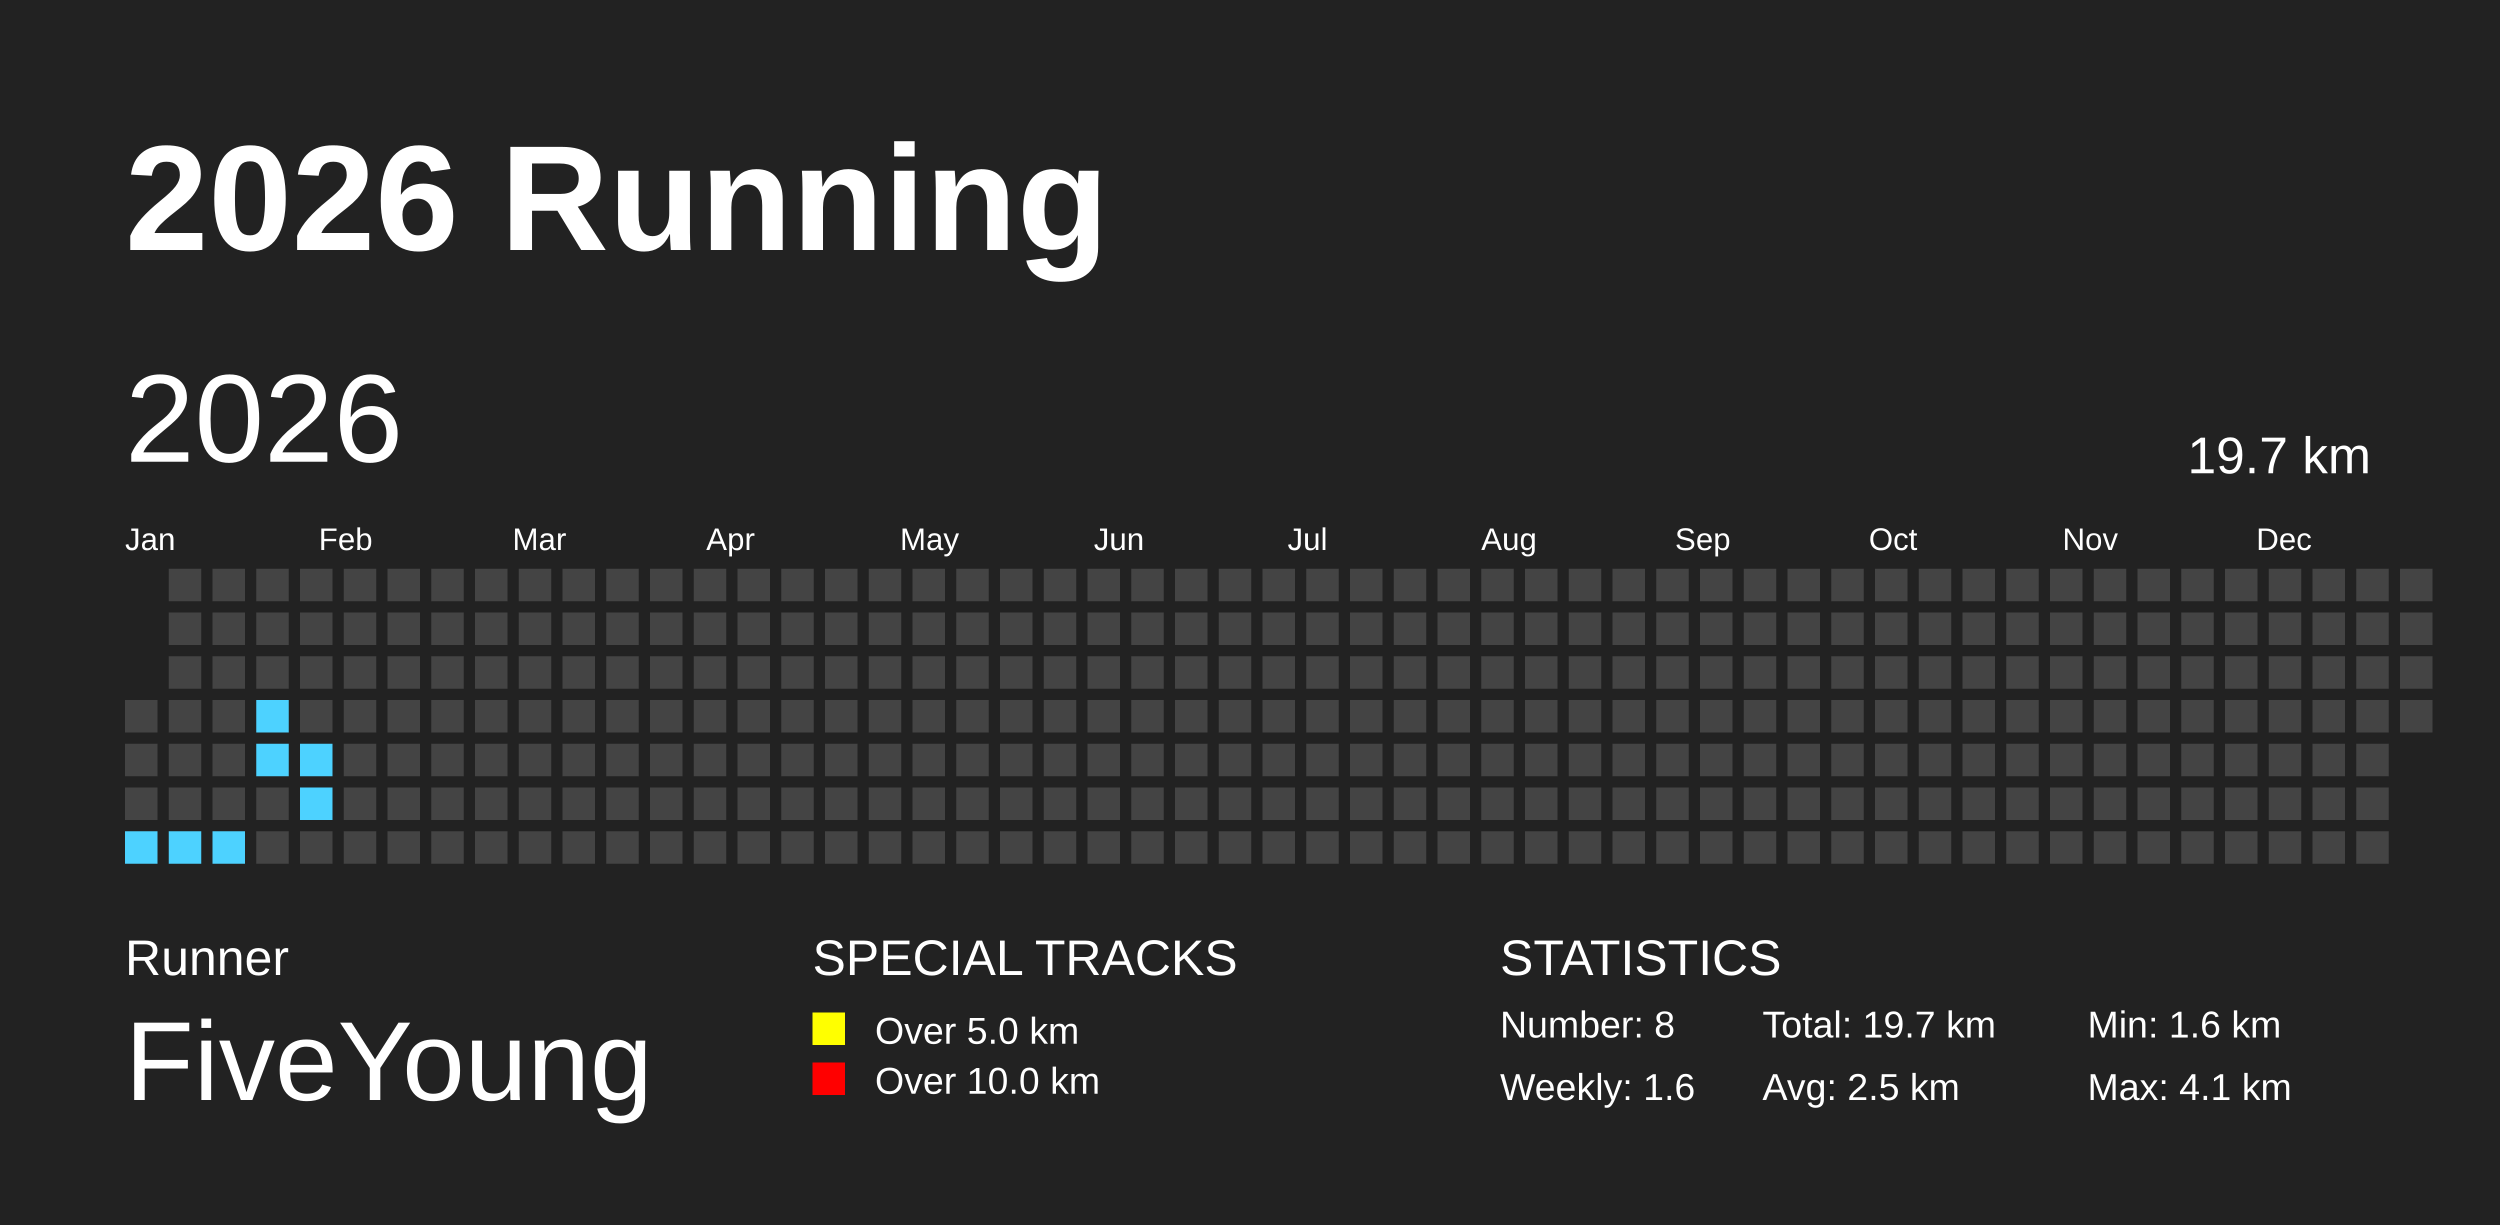
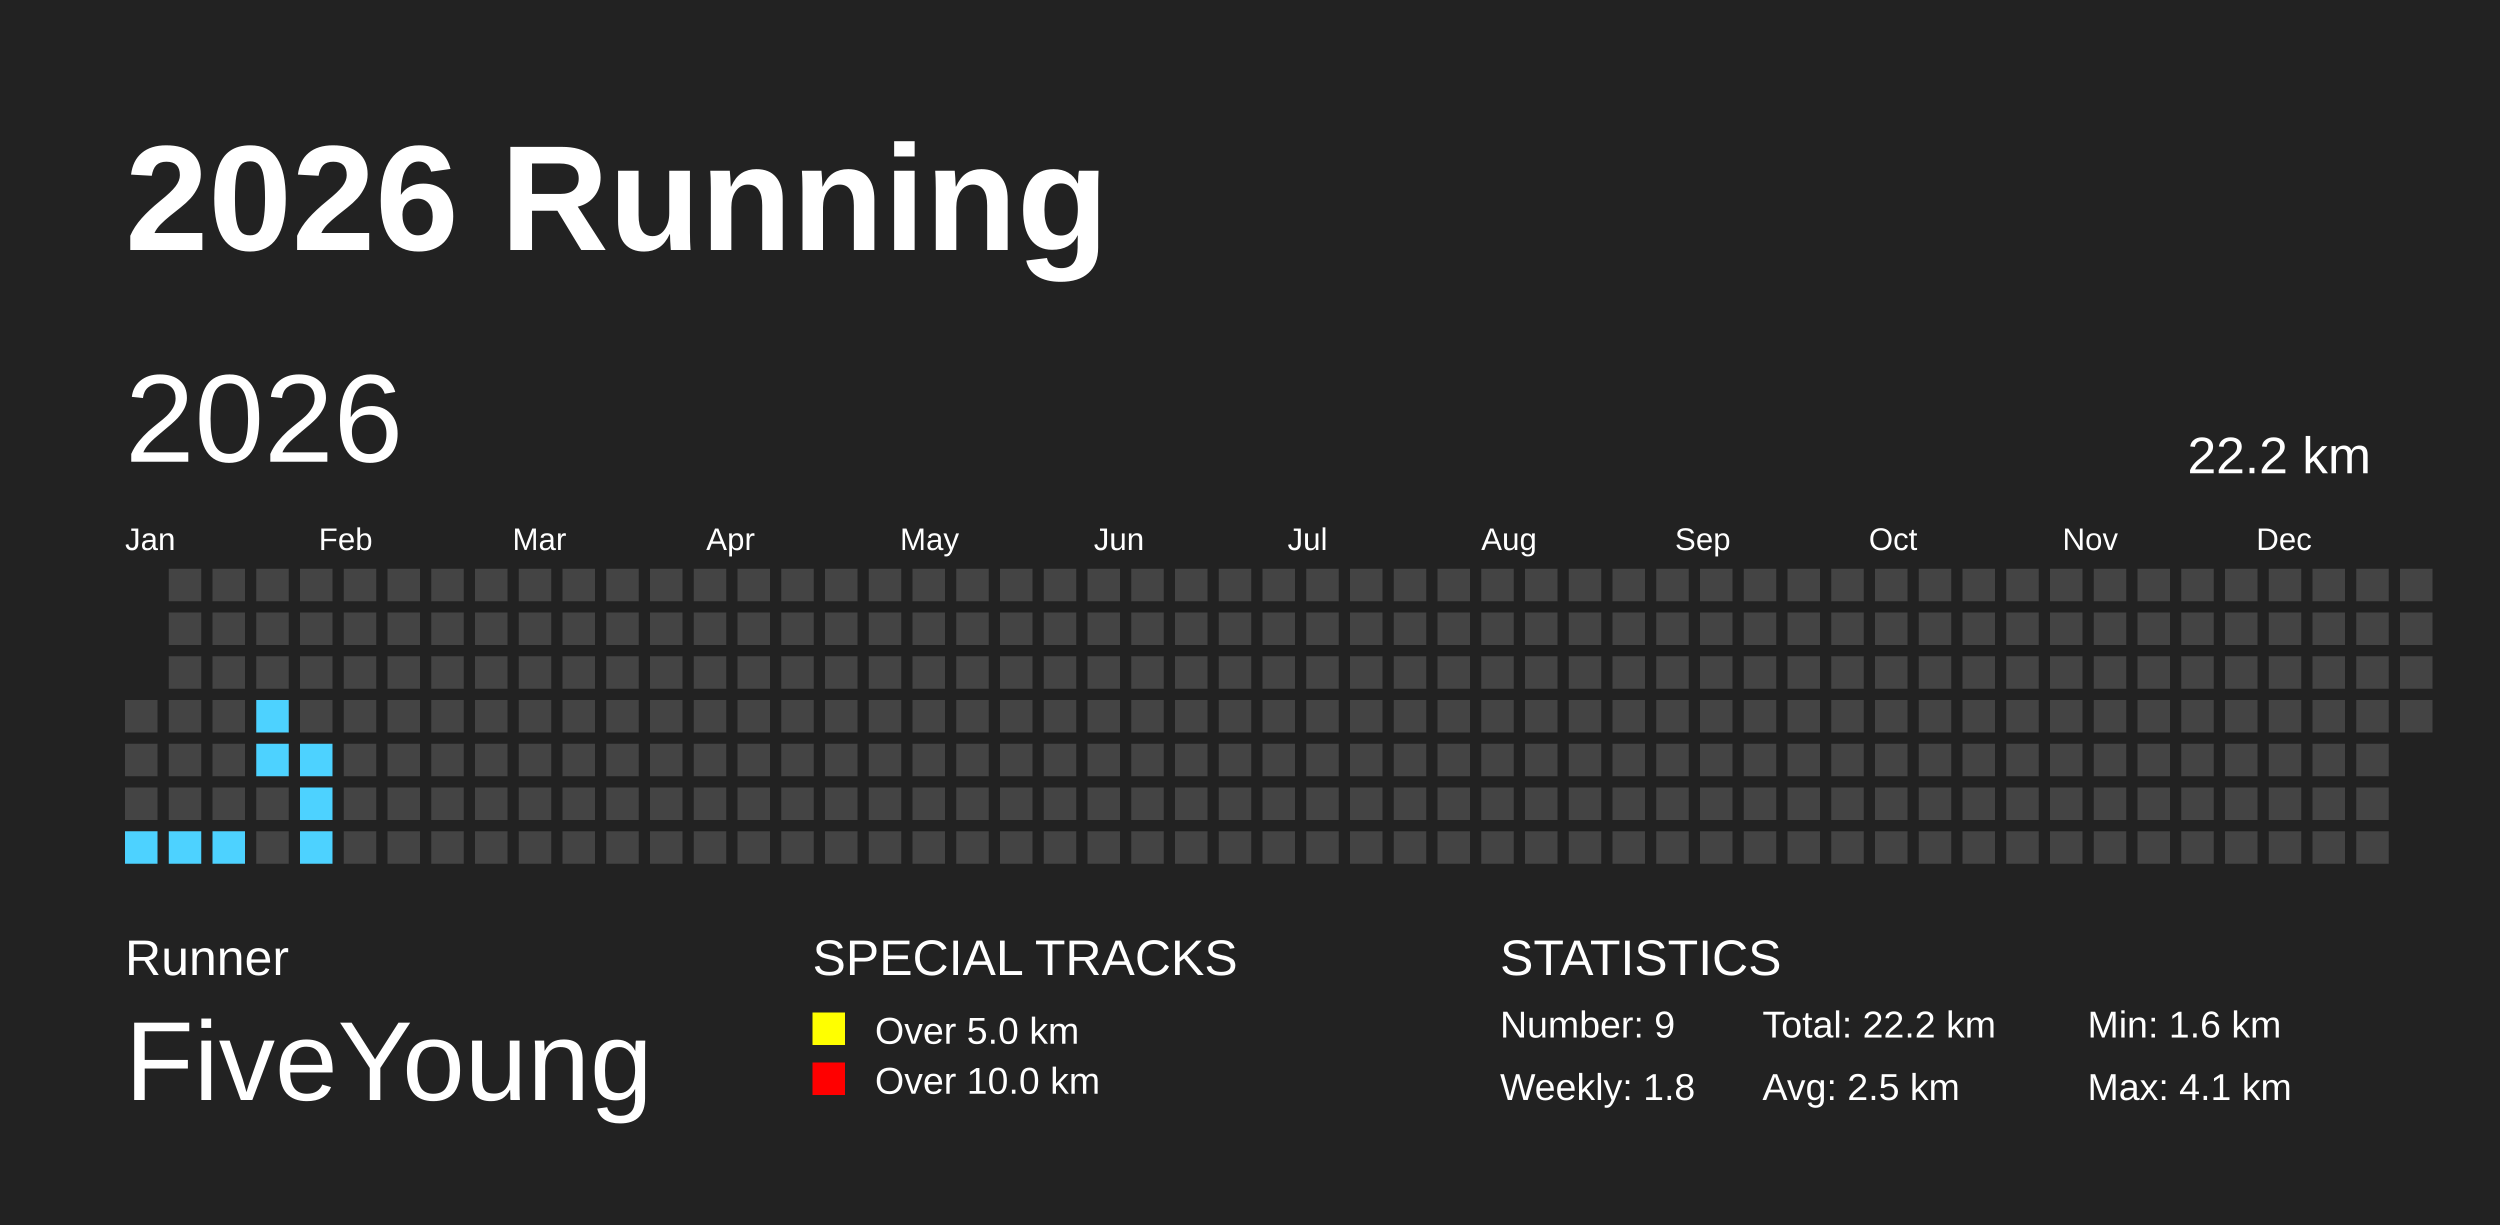
<svg xmlns="http://www.w3.org/2000/svg" baseProfile="full" height="98mm" version="1.1" viewBox="0,0,200,98" width="200mm">
  <defs />
  <rect fill="#222222" height="98" width="200" x="0" y="0" />
  <text fill="#FFFFFF" style="font-size:12px; font-family:Arial; font-weight:bold;" x="10" y="20">2026 Running</text>
  <text fill="#FFFFFF" style="font-size:4px; font-family:Arial" x="10" y="78">Runner</text>
  <text fill="#FFFFFF" style="font-size:9px; font-family:Arial" x="10" y="88">FiveYoung</text>
  <text fill="#FFFFFF" style="font-size:4px; font-family:Arial" x="65" y="78">SPECIAL TRACKS</text>
  <rect fill="yellow" height="2.6" width="2.6" x="65" y="81" />
  <text fill="#FFFFFF" style="font-size:3px; font-family:Arial" x="70" y="83.5">Over 5.0 km</text>
  <rect fill="red" height="2.6" width="2.6" x="65" y="85" />
  <text fill="#FFFFFF" style="font-size:3px; font-family:Arial" x="70" y="87.5">Over 10.0 km</text>
  <text fill="#FFFFFF" style="font-size:4px; font-family:Arial" x="120" y="78">STATISTICS</text>
-   <text fill="#FFFFFF" style="font-size:3px; font-family:Arial" x="120" y="83">Number: 8</text>
-   <text fill="#FFFFFF" style="font-size:3px; font-family:Arial" x="120" y="88">Weekly: 1.6</text>
-   <text fill="#FFFFFF" style="font-size:3px; font-family:Arial" x="141" y="83">Total: 19.7 km</text>
+   <text fill="#FFFFFF" style="font-size:3px; font-family:Arial" x="120" y="83">Number: 9</text>
+   <text fill="#FFFFFF" style="font-size:3px; font-family:Arial" x="120" y="88">Weekly: 1.8</text>
+   <text fill="#FFFFFF" style="font-size:3px; font-family:Arial" x="141" y="83">Total: 22.2 km</text>
  <text fill="#FFFFFF" style="font-size:3px; font-family:Arial" x="141" y="88">Avg: 2.5 km</text>
  <text fill="#FFFFFF" style="font-size:3px; font-family:Arial" x="167" y="83">Min: 1.6 km</text>
  <text fill="#FFFFFF" style="font-size:3px; font-family:Arial" x="167" y="88">Max: 4.1 km</text>
  <text dominant-baseline="hanging" fill="#FFFFFF" style="font-size:10.0px; font-family:Arial;" x="10" y="30">2026</text>
-   <text dominant-baseline="hanging" fill="#FFFFFF" style="font-size:4.125px; font-family:Arial;" x="175" y="35">19.7 km</text>
+   <text dominant-baseline="hanging" fill="#FFFFFF" style="font-size:4.125px; font-family:Arial;" x="175" y="35">22.2 km</text>
  <text fill="#FFFFFF" style="font-size:2.5px; font-family:Arial" x="10.0" y="44">Jan</text>
  <text fill="#FFFFFF" style="font-size:2.5px; font-family:Arial" x="25.5" y="44">Feb</text>
  <text fill="#FFFFFF" style="font-size:2.5px; font-family:Arial" x="41.0" y="44">Mar</text>
  <text fill="#FFFFFF" style="font-size:2.5px; font-family:Arial" x="56.5" y="44">Apr</text>
  <text fill="#FFFFFF" style="font-size:2.5px; font-family:Arial" x="72.0" y="44">May</text>
  <text fill="#FFFFFF" style="font-size:2.5px; font-family:Arial" x="87.5" y="44">Jun</text>
  <text fill="#FFFFFF" style="font-size:2.5px; font-family:Arial" x="103.0" y="44">Jul</text>
  <text fill="#FFFFFF" style="font-size:2.5px; font-family:Arial" x="118.5" y="44">Aug</text>
  <text fill="#FFFFFF" style="font-size:2.5px; font-family:Arial" x="134.0" y="44">Sep</text>
  <text fill="#FFFFFF" style="font-size:2.5px; font-family:Arial" x="149.5" y="44">Oct</text>
  <text fill="#FFFFFF" style="font-size:2.5px; font-family:Arial" x="165.0" y="44">Nov</text>
  <text fill="#FFFFFF" style="font-size:2.5px; font-family:Arial" x="180.5" y="44">Dec</text>
  <rect fill="#444444" height="2.6" width="2.6" x="10.0" y="56.0" />
  <rect fill="#444444" height="2.6" width="2.6" x="10.0" y="59.5" />
  <rect fill="#444444" height="2.6" width="2.6" x="10.0" y="63.0" />
  <rect fill="#4DD2FF" height="2.6" width="2.6" x="10.0" y="66.5" />
  <rect fill="#444444" height="2.6" width="2.6" x="13.5" y="45.5" />
  <rect fill="#444444" height="2.6" width="2.6" x="13.5" y="49.0" />
  <rect fill="#444444" height="2.6" width="2.6" x="13.5" y="52.5" />
  <rect fill="#444444" height="2.6" width="2.6" x="13.5" y="56.0" />
  <rect fill="#444444" height="2.6" width="2.6" x="13.5" y="59.5" />
  <rect fill="#444444" height="2.6" width="2.6" x="13.5" y="63.0" />
  <rect fill="#4DD2FF" height="2.6" width="2.6" x="13.5" y="66.5" />
  <rect fill="#444444" height="2.6" width="2.6" x="17.0" y="45.5" />
  <rect fill="#444444" height="2.6" width="2.6" x="17.0" y="49.0" />
  <rect fill="#444444" height="2.6" width="2.6" x="17.0" y="52.5" />
  <rect fill="#444444" height="2.6" width="2.6" x="17.0" y="56.0" />
  <rect fill="#444444" height="2.6" width="2.6" x="17.0" y="59.5" />
  <rect fill="#444444" height="2.6" width="2.6" x="17.0" y="63.0" />
  <rect fill="#4DD2FF" height="2.6" width="2.6" x="17.0" y="66.5" />
  <rect fill="#444444" height="2.6" width="2.6" x="20.5" y="45.5" />
  <rect fill="#444444" height="2.6" width="2.6" x="20.5" y="49.0" />
  <rect fill="#444444" height="2.6" width="2.6" x="20.5" y="52.5" />
  <rect fill="#4DD2FF" height="2.6" width="2.6" x="20.5" y="56.0" />
  <rect fill="#4DD2FF" height="2.6" width="2.6" x="20.5" y="59.5" />
  <rect fill="#444444" height="2.6" width="2.6" x="20.5" y="63.0" />
  <rect fill="#444444" height="2.6" width="2.6" x="20.5" y="66.5" />
  <rect fill="#444444" height="2.6" width="2.6" x="24.0" y="45.5" />
  <rect fill="#444444" height="2.6" width="2.6" x="24.0" y="49.0" />
  <rect fill="#444444" height="2.6" width="2.6" x="24.0" y="52.5" />
  <rect fill="#444444" height="2.6" width="2.6" x="24.0" y="56.0" />
  <rect fill="#4DD2FF" height="2.6" width="2.6" x="24.0" y="59.5" />
  <rect fill="#4DD2FF" height="2.6" width="2.6" x="24.0" y="63.0" />
-   <rect fill="#444444" height="2.6" width="2.6" x="24.0" y="66.5" />
+   <rect fill="#4DD2FF" height="2.6" width="2.6" x="24.0" y="66.5" />
  <rect fill="#444444" height="2.6" width="2.6" x="27.5" y="45.5" />
  <rect fill="#444444" height="2.6" width="2.6" x="27.5" y="49.0" />
  <rect fill="#444444" height="2.6" width="2.6" x="27.5" y="52.5" />
  <rect fill="#444444" height="2.6" width="2.6" x="27.5" y="56.0" />
  <rect fill="#444444" height="2.6" width="2.6" x="27.5" y="59.5" />
  <rect fill="#444444" height="2.6" width="2.6" x="27.5" y="63.0" />
  <rect fill="#444444" height="2.6" width="2.6" x="27.5" y="66.5" />
  <rect fill="#444444" height="2.6" width="2.6" x="31.0" y="45.5" />
  <rect fill="#444444" height="2.6" width="2.6" x="31.0" y="49.0" />
  <rect fill="#444444" height="2.6" width="2.6" x="31.0" y="52.5" />
  <rect fill="#444444" height="2.6" width="2.6" x="31.0" y="56.0" />
  <rect fill="#444444" height="2.6" width="2.6" x="31.0" y="59.5" />
  <rect fill="#444444" height="2.6" width="2.6" x="31.0" y="63.0" />
  <rect fill="#444444" height="2.6" width="2.6" x="31.0" y="66.5" />
  <rect fill="#444444" height="2.6" width="2.6" x="34.5" y="45.5" />
  <rect fill="#444444" height="2.6" width="2.6" x="34.5" y="49.0" />
  <rect fill="#444444" height="2.6" width="2.6" x="34.5" y="52.5" />
  <rect fill="#444444" height="2.6" width="2.6" x="34.5" y="56.0" />
  <rect fill="#444444" height="2.6" width="2.6" x="34.5" y="59.5" />
  <rect fill="#444444" height="2.6" width="2.6" x="34.5" y="63.0" />
  <rect fill="#444444" height="2.6" width="2.6" x="34.5" y="66.5" />
  <rect fill="#444444" height="2.6" width="2.6" x="38.0" y="45.5" />
  <rect fill="#444444" height="2.6" width="2.6" x="38.0" y="49.0" />
  <rect fill="#444444" height="2.6" width="2.6" x="38.0" y="52.5" />
  <rect fill="#444444" height="2.6" width="2.6" x="38.0" y="56.0" />
  <rect fill="#444444" height="2.6" width="2.6" x="38.0" y="59.5" />
  <rect fill="#444444" height="2.6" width="2.6" x="38.0" y="63.0" />
  <rect fill="#444444" height="2.6" width="2.6" x="38.0" y="66.5" />
  <rect fill="#444444" height="2.6" width="2.6" x="41.5" y="45.5" />
  <rect fill="#444444" height="2.6" width="2.6" x="41.5" y="49.0" />
  <rect fill="#444444" height="2.6" width="2.6" x="41.5" y="52.5" />
  <rect fill="#444444" height="2.6" width="2.6" x="41.5" y="56.0" />
  <rect fill="#444444" height="2.6" width="2.6" x="41.5" y="59.5" />
  <rect fill="#444444" height="2.6" width="2.6" x="41.5" y="63.0" />
  <rect fill="#444444" height="2.6" width="2.6" x="41.5" y="66.5" />
  <rect fill="#444444" height="2.6" width="2.6" x="45.0" y="45.5" />
  <rect fill="#444444" height="2.6" width="2.6" x="45.0" y="49.0" />
  <rect fill="#444444" height="2.6" width="2.6" x="45.0" y="52.5" />
  <rect fill="#444444" height="2.6" width="2.6" x="45.0" y="56.0" />
  <rect fill="#444444" height="2.6" width="2.6" x="45.0" y="59.5" />
  <rect fill="#444444" height="2.6" width="2.6" x="45.0" y="63.0" />
  <rect fill="#444444" height="2.6" width="2.6" x="45.0" y="66.5" />
  <rect fill="#444444" height="2.6" width="2.6" x="48.5" y="45.5" />
  <rect fill="#444444" height="2.6" width="2.6" x="48.5" y="49.0" />
  <rect fill="#444444" height="2.6" width="2.6" x="48.5" y="52.5" />
  <rect fill="#444444" height="2.6" width="2.6" x="48.5" y="56.0" />
  <rect fill="#444444" height="2.6" width="2.6" x="48.5" y="59.5" />
  <rect fill="#444444" height="2.6" width="2.6" x="48.5" y="63.0" />
  <rect fill="#444444" height="2.6" width="2.6" x="48.5" y="66.5" />
  <rect fill="#444444" height="2.6" width="2.6" x="52.0" y="45.5" />
  <rect fill="#444444" height="2.6" width="2.6" x="52.0" y="49.0" />
  <rect fill="#444444" height="2.6" width="2.6" x="52.0" y="52.5" />
  <rect fill="#444444" height="2.6" width="2.6" x="52.0" y="56.0" />
  <rect fill="#444444" height="2.6" width="2.6" x="52.0" y="59.5" />
  <rect fill="#444444" height="2.6" width="2.6" x="52.0" y="63.0" />
  <rect fill="#444444" height="2.6" width="2.6" x="52.0" y="66.5" />
  <rect fill="#444444" height="2.6" width="2.6" x="55.5" y="45.5" />
  <rect fill="#444444" height="2.6" width="2.6" x="55.5" y="49.0" />
  <rect fill="#444444" height="2.6" width="2.6" x="55.5" y="52.5" />
  <rect fill="#444444" height="2.6" width="2.6" x="55.5" y="56.0" />
  <rect fill="#444444" height="2.6" width="2.6" x="55.5" y="59.5" />
  <rect fill="#444444" height="2.6" width="2.6" x="55.5" y="63.0" />
  <rect fill="#444444" height="2.6" width="2.6" x="55.5" y="66.5" />
  <rect fill="#444444" height="2.6" width="2.6" x="59.0" y="45.5" />
  <rect fill="#444444" height="2.6" width="2.6" x="59.0" y="49.0" />
  <rect fill="#444444" height="2.6" width="2.6" x="59.0" y="52.5" />
  <rect fill="#444444" height="2.6" width="2.6" x="59.0" y="56.0" />
  <rect fill="#444444" height="2.6" width="2.6" x="59.0" y="59.5" />
  <rect fill="#444444" height="2.6" width="2.6" x="59.0" y="63.0" />
  <rect fill="#444444" height="2.6" width="2.6" x="59.0" y="66.5" />
  <rect fill="#444444" height="2.6" width="2.6" x="62.5" y="45.5" />
  <rect fill="#444444" height="2.6" width="2.6" x="62.5" y="49.0" />
  <rect fill="#444444" height="2.6" width="2.6" x="62.5" y="52.5" />
  <rect fill="#444444" height="2.6" width="2.6" x="62.5" y="56.0" />
  <rect fill="#444444" height="2.6" width="2.6" x="62.5" y="59.5" />
  <rect fill="#444444" height="2.6" width="2.6" x="62.5" y="63.0" />
  <rect fill="#444444" height="2.6" width="2.6" x="62.5" y="66.5" />
  <rect fill="#444444" height="2.6" width="2.6" x="66.0" y="45.5" />
  <rect fill="#444444" height="2.6" width="2.6" x="66.0" y="49.0" />
  <rect fill="#444444" height="2.6" width="2.6" x="66.0" y="52.5" />
  <rect fill="#444444" height="2.6" width="2.6" x="66.0" y="56.0" />
  <rect fill="#444444" height="2.6" width="2.6" x="66.0" y="59.5" />
  <rect fill="#444444" height="2.6" width="2.6" x="66.0" y="63.0" />
  <rect fill="#444444" height="2.6" width="2.6" x="66.0" y="66.5" />
  <rect fill="#444444" height="2.6" width="2.6" x="69.5" y="45.5" />
  <rect fill="#444444" height="2.6" width="2.6" x="69.5" y="49.0" />
  <rect fill="#444444" height="2.6" width="2.6" x="69.5" y="52.5" />
  <rect fill="#444444" height="2.6" width="2.6" x="69.5" y="56.0" />
  <rect fill="#444444" height="2.6" width="2.6" x="69.5" y="59.5" />
  <rect fill="#444444" height="2.6" width="2.6" x="69.5" y="63.0" />
  <rect fill="#444444" height="2.6" width="2.6" x="69.5" y="66.5" />
  <rect fill="#444444" height="2.6" width="2.6" x="73.0" y="45.5" />
  <rect fill="#444444" height="2.6" width="2.6" x="73.0" y="49.0" />
  <rect fill="#444444" height="2.6" width="2.6" x="73.0" y="52.5" />
  <rect fill="#444444" height="2.6" width="2.6" x="73.0" y="56.0" />
  <rect fill="#444444" height="2.6" width="2.6" x="73.0" y="59.5" />
  <rect fill="#444444" height="2.6" width="2.6" x="73.0" y="63.0" />
  <rect fill="#444444" height="2.6" width="2.6" x="73.0" y="66.5" />
  <rect fill="#444444" height="2.6" width="2.6" x="76.5" y="45.5" />
  <rect fill="#444444" height="2.6" width="2.6" x="76.5" y="49.0" />
  <rect fill="#444444" height="2.6" width="2.6" x="76.5" y="52.5" />
  <rect fill="#444444" height="2.6" width="2.6" x="76.5" y="56.0" />
  <rect fill="#444444" height="2.6" width="2.6" x="76.5" y="59.5" />
  <rect fill="#444444" height="2.6" width="2.6" x="76.5" y="63.0" />
  <rect fill="#444444" height="2.6" width="2.6" x="76.5" y="66.5" />
  <rect fill="#444444" height="2.6" width="2.6" x="80.0" y="45.5" />
  <rect fill="#444444" height="2.6" width="2.6" x="80.0" y="49.0" />
  <rect fill="#444444" height="2.6" width="2.6" x="80.0" y="52.5" />
  <rect fill="#444444" height="2.6" width="2.6" x="80.0" y="56.0" />
  <rect fill="#444444" height="2.6" width="2.6" x="80.0" y="59.5" />
  <rect fill="#444444" height="2.6" width="2.6" x="80.0" y="63.0" />
  <rect fill="#444444" height="2.6" width="2.6" x="80.0" y="66.5" />
  <rect fill="#444444" height="2.6" width="2.6" x="83.5" y="45.5" />
  <rect fill="#444444" height="2.6" width="2.6" x="83.5" y="49.0" />
  <rect fill="#444444" height="2.6" width="2.6" x="83.5" y="52.5" />
  <rect fill="#444444" height="2.6" width="2.6" x="83.5" y="56.0" />
  <rect fill="#444444" height="2.6" width="2.6" x="83.5" y="59.5" />
  <rect fill="#444444" height="2.6" width="2.6" x="83.5" y="63.0" />
  <rect fill="#444444" height="2.6" width="2.6" x="83.5" y="66.5" />
  <rect fill="#444444" height="2.6" width="2.6" x="87.0" y="45.5" />
  <rect fill="#444444" height="2.6" width="2.6" x="87.0" y="49.0" />
  <rect fill="#444444" height="2.6" width="2.6" x="87.0" y="52.5" />
  <rect fill="#444444" height="2.6" width="2.6" x="87.0" y="56.0" />
  <rect fill="#444444" height="2.6" width="2.6" x="87.0" y="59.5" />
  <rect fill="#444444" height="2.6" width="2.6" x="87.0" y="63.0" />
  <rect fill="#444444" height="2.6" width="2.6" x="87.0" y="66.5" />
  <rect fill="#444444" height="2.6" width="2.6" x="90.5" y="45.5" />
  <rect fill="#444444" height="2.6" width="2.6" x="90.5" y="49.0" />
  <rect fill="#444444" height="2.6" width="2.6" x="90.5" y="52.5" />
  <rect fill="#444444" height="2.6" width="2.6" x="90.5" y="56.0" />
  <rect fill="#444444" height="2.6" width="2.6" x="90.5" y="59.5" />
  <rect fill="#444444" height="2.6" width="2.6" x="90.5" y="63.0" />
  <rect fill="#444444" height="2.6" width="2.6" x="90.5" y="66.5" />
  <rect fill="#444444" height="2.6" width="2.6" x="94.0" y="45.5" />
  <rect fill="#444444" height="2.6" width="2.6" x="94.0" y="49.0" />
  <rect fill="#444444" height="2.6" width="2.6" x="94.0" y="52.5" />
  <rect fill="#444444" height="2.6" width="2.6" x="94.0" y="56.0" />
  <rect fill="#444444" height="2.6" width="2.6" x="94.0" y="59.5" />
  <rect fill="#444444" height="2.6" width="2.6" x="94.0" y="63.0" />
  <rect fill="#444444" height="2.6" width="2.6" x="94.0" y="66.5" />
  <rect fill="#444444" height="2.6" width="2.6" x="97.5" y="45.5" />
  <rect fill="#444444" height="2.6" width="2.6" x="97.5" y="49.0" />
  <rect fill="#444444" height="2.6" width="2.6" x="97.5" y="52.5" />
  <rect fill="#444444" height="2.6" width="2.6" x="97.5" y="56.0" />
  <rect fill="#444444" height="2.6" width="2.6" x="97.5" y="59.5" />
  <rect fill="#444444" height="2.6" width="2.6" x="97.5" y="63.0" />
  <rect fill="#444444" height="2.6" width="2.6" x="97.5" y="66.5" />
  <rect fill="#444444" height="2.6" width="2.6" x="101.0" y="45.5" />
  <rect fill="#444444" height="2.6" width="2.6" x="101.0" y="49.0" />
  <rect fill="#444444" height="2.6" width="2.6" x="101.0" y="52.5" />
  <rect fill="#444444" height="2.6" width="2.6" x="101.0" y="56.0" />
  <rect fill="#444444" height="2.6" width="2.6" x="101.0" y="59.5" />
  <rect fill="#444444" height="2.6" width="2.6" x="101.0" y="63.0" />
  <rect fill="#444444" height="2.6" width="2.6" x="101.0" y="66.5" />
  <rect fill="#444444" height="2.6" width="2.6" x="104.5" y="45.5" />
  <rect fill="#444444" height="2.6" width="2.6" x="104.5" y="49.0" />
  <rect fill="#444444" height="2.6" width="2.6" x="104.5" y="52.5" />
  <rect fill="#444444" height="2.6" width="2.6" x="104.5" y="56.0" />
  <rect fill="#444444" height="2.6" width="2.6" x="104.5" y="59.5" />
  <rect fill="#444444" height="2.6" width="2.6" x="104.5" y="63.0" />
  <rect fill="#444444" height="2.6" width="2.6" x="104.5" y="66.5" />
  <rect fill="#444444" height="2.6" width="2.6" x="108.0" y="45.5" />
  <rect fill="#444444" height="2.6" width="2.6" x="108.0" y="49.0" />
  <rect fill="#444444" height="2.6" width="2.6" x="108.0" y="52.5" />
  <rect fill="#444444" height="2.6" width="2.6" x="108.0" y="56.0" />
  <rect fill="#444444" height="2.6" width="2.6" x="108.0" y="59.5" />
  <rect fill="#444444" height="2.6" width="2.6" x="108.0" y="63.0" />
  <rect fill="#444444" height="2.6" width="2.6" x="108.0" y="66.5" />
  <rect fill="#444444" height="2.6" width="2.6" x="111.5" y="45.5" />
  <rect fill="#444444" height="2.6" width="2.6" x="111.5" y="49.0" />
  <rect fill="#444444" height="2.6" width="2.6" x="111.5" y="52.5" />
  <rect fill="#444444" height="2.6" width="2.6" x="111.5" y="56.0" />
  <rect fill="#444444" height="2.6" width="2.6" x="111.5" y="59.5" />
  <rect fill="#444444" height="2.6" width="2.6" x="111.5" y="63.0" />
  <rect fill="#444444" height="2.6" width="2.6" x="111.5" y="66.5" />
  <rect fill="#444444" height="2.6" width="2.6" x="115.0" y="45.5" />
  <rect fill="#444444" height="2.6" width="2.6" x="115.0" y="49.0" />
  <rect fill="#444444" height="2.6" width="2.6" x="115.0" y="52.5" />
  <rect fill="#444444" height="2.6" width="2.6" x="115.0" y="56.0" />
  <rect fill="#444444" height="2.6" width="2.6" x="115.0" y="59.5" />
  <rect fill="#444444" height="2.6" width="2.6" x="115.0" y="63.0" />
  <rect fill="#444444" height="2.6" width="2.6" x="115.0" y="66.5" />
  <rect fill="#444444" height="2.6" width="2.6" x="118.5" y="45.5" />
  <rect fill="#444444" height="2.6" width="2.6" x="118.5" y="49.0" />
  <rect fill="#444444" height="2.6" width="2.6" x="118.5" y="52.5" />
  <rect fill="#444444" height="2.6" width="2.6" x="118.5" y="56.0" />
  <rect fill="#444444" height="2.6" width="2.6" x="118.5" y="59.5" />
  <rect fill="#444444" height="2.6" width="2.6" x="118.5" y="63.0" />
  <rect fill="#444444" height="2.6" width="2.6" x="118.5" y="66.5" />
  <rect fill="#444444" height="2.6" width="2.6" x="122.0" y="45.5" />
  <rect fill="#444444" height="2.6" width="2.6" x="122.0" y="49.0" />
  <rect fill="#444444" height="2.6" width="2.6" x="122.0" y="52.5" />
  <rect fill="#444444" height="2.6" width="2.6" x="122.0" y="56.0" />
  <rect fill="#444444" height="2.6" width="2.6" x="122.0" y="59.5" />
  <rect fill="#444444" height="2.6" width="2.6" x="122.0" y="63.0" />
  <rect fill="#444444" height="2.6" width="2.6" x="122.0" y="66.5" />
  <rect fill="#444444" height="2.6" width="2.6" x="125.5" y="45.5" />
  <rect fill="#444444" height="2.6" width="2.6" x="125.5" y="49.0" />
  <rect fill="#444444" height="2.6" width="2.6" x="125.5" y="52.5" />
  <rect fill="#444444" height="2.6" width="2.6" x="125.5" y="56.0" />
  <rect fill="#444444" height="2.6" width="2.6" x="125.5" y="59.5" />
  <rect fill="#444444" height="2.6" width="2.6" x="125.5" y="63.0" />
  <rect fill="#444444" height="2.6" width="2.6" x="125.5" y="66.5" />
  <rect fill="#444444" height="2.6" width="2.6" x="129.0" y="45.5" />
  <rect fill="#444444" height="2.6" width="2.6" x="129.0" y="49.0" />
  <rect fill="#444444" height="2.6" width="2.6" x="129.0" y="52.5" />
  <rect fill="#444444" height="2.6" width="2.6" x="129.0" y="56.0" />
  <rect fill="#444444" height="2.6" width="2.6" x="129.0" y="59.5" />
  <rect fill="#444444" height="2.6" width="2.6" x="129.0" y="63.0" />
  <rect fill="#444444" height="2.6" width="2.6" x="129.0" y="66.5" />
  <rect fill="#444444" height="2.6" width="2.6" x="132.5" y="45.5" />
  <rect fill="#444444" height="2.6" width="2.6" x="132.5" y="49.0" />
  <rect fill="#444444" height="2.6" width="2.6" x="132.5" y="52.5" />
  <rect fill="#444444" height="2.6" width="2.6" x="132.5" y="56.0" />
  <rect fill="#444444" height="2.6" width="2.6" x="132.5" y="59.5" />
  <rect fill="#444444" height="2.6" width="2.6" x="132.5" y="63.0" />
  <rect fill="#444444" height="2.6" width="2.6" x="132.5" y="66.5" />
  <rect fill="#444444" height="2.6" width="2.6" x="136.0" y="45.5" />
  <rect fill="#444444" height="2.6" width="2.6" x="136.0" y="49.0" />
  <rect fill="#444444" height="2.6" width="2.6" x="136.0" y="52.5" />
  <rect fill="#444444" height="2.6" width="2.6" x="136.0" y="56.0" />
  <rect fill="#444444" height="2.6" width="2.6" x="136.0" y="59.5" />
  <rect fill="#444444" height="2.6" width="2.6" x="136.0" y="63.0" />
  <rect fill="#444444" height="2.6" width="2.6" x="136.0" y="66.5" />
  <rect fill="#444444" height="2.6" width="2.6" x="139.5" y="45.5" />
  <rect fill="#444444" height="2.6" width="2.6" x="139.5" y="49.0" />
  <rect fill="#444444" height="2.6" width="2.6" x="139.5" y="52.5" />
  <rect fill="#444444" height="2.6" width="2.6" x="139.5" y="56.0" />
  <rect fill="#444444" height="2.6" width="2.6" x="139.5" y="59.5" />
  <rect fill="#444444" height="2.6" width="2.6" x="139.5" y="63.0" />
  <rect fill="#444444" height="2.6" width="2.6" x="139.5" y="66.5" />
  <rect fill="#444444" height="2.6" width="2.6" x="143.0" y="45.5" />
  <rect fill="#444444" height="2.6" width="2.6" x="143.0" y="49.0" />
  <rect fill="#444444" height="2.6" width="2.6" x="143.0" y="52.5" />
  <rect fill="#444444" height="2.6" width="2.6" x="143.0" y="56.0" />
  <rect fill="#444444" height="2.6" width="2.6" x="143.0" y="59.5" />
  <rect fill="#444444" height="2.6" width="2.6" x="143.0" y="63.0" />
  <rect fill="#444444" height="2.6" width="2.6" x="143.0" y="66.5" />
  <rect fill="#444444" height="2.6" width="2.6" x="146.5" y="45.5" />
  <rect fill="#444444" height="2.6" width="2.6" x="146.5" y="49.0" />
  <rect fill="#444444" height="2.6" width="2.6" x="146.5" y="52.5" />
  <rect fill="#444444" height="2.6" width="2.6" x="146.5" y="56.0" />
  <rect fill="#444444" height="2.6" width="2.6" x="146.5" y="59.5" />
  <rect fill="#444444" height="2.6" width="2.6" x="146.5" y="63.0" />
  <rect fill="#444444" height="2.6" width="2.6" x="146.5" y="66.5" />
  <rect fill="#444444" height="2.6" width="2.6" x="150.0" y="45.5" />
  <rect fill="#444444" height="2.6" width="2.6" x="150.0" y="49.0" />
  <rect fill="#444444" height="2.6" width="2.6" x="150.0" y="52.5" />
  <rect fill="#444444" height="2.6" width="2.6" x="150.0" y="56.0" />
  <rect fill="#444444" height="2.6" width="2.6" x="150.0" y="59.5" />
  <rect fill="#444444" height="2.6" width="2.6" x="150.0" y="63.0" />
  <rect fill="#444444" height="2.6" width="2.6" x="150.0" y="66.5" />
  <rect fill="#444444" height="2.6" width="2.6" x="153.5" y="45.5" />
  <rect fill="#444444" height="2.6" width="2.6" x="153.5" y="49.0" />
  <rect fill="#444444" height="2.6" width="2.6" x="153.5" y="52.5" />
  <rect fill="#444444" height="2.6" width="2.6" x="153.5" y="56.0" />
  <rect fill="#444444" height="2.6" width="2.6" x="153.5" y="59.5" />
  <rect fill="#444444" height="2.6" width="2.6" x="153.5" y="63.0" />
  <rect fill="#444444" height="2.6" width="2.6" x="153.5" y="66.5" />
  <rect fill="#444444" height="2.6" width="2.6" x="157.0" y="45.5" />
  <rect fill="#444444" height="2.6" width="2.6" x="157.0" y="49.0" />
  <rect fill="#444444" height="2.6" width="2.6" x="157.0" y="52.5" />
  <rect fill="#444444" height="2.6" width="2.6" x="157.0" y="56.0" />
  <rect fill="#444444" height="2.6" width="2.6" x="157.0" y="59.5" />
  <rect fill="#444444" height="2.6" width="2.6" x="157.0" y="63.0" />
  <rect fill="#444444" height="2.6" width="2.6" x="157.0" y="66.5" />
  <rect fill="#444444" height="2.6" width="2.6" x="160.5" y="45.5" />
  <rect fill="#444444" height="2.6" width="2.6" x="160.5" y="49.0" />
  <rect fill="#444444" height="2.6" width="2.6" x="160.5" y="52.5" />
  <rect fill="#444444" height="2.6" width="2.6" x="160.5" y="56.0" />
  <rect fill="#444444" height="2.6" width="2.6" x="160.5" y="59.5" />
  <rect fill="#444444" height="2.6" width="2.6" x="160.5" y="63.0" />
  <rect fill="#444444" height="2.6" width="2.6" x="160.5" y="66.5" />
  <rect fill="#444444" height="2.6" width="2.6" x="164.0" y="45.5" />
  <rect fill="#444444" height="2.6" width="2.6" x="164.0" y="49.0" />
  <rect fill="#444444" height="2.6" width="2.6" x="164.0" y="52.5" />
  <rect fill="#444444" height="2.6" width="2.6" x="164.0" y="56.0" />
  <rect fill="#444444" height="2.6" width="2.6" x="164.0" y="59.5" />
  <rect fill="#444444" height="2.6" width="2.6" x="164.0" y="63.0" />
  <rect fill="#444444" height="2.6" width="2.6" x="164.0" y="66.5" />
  <rect fill="#444444" height="2.6" width="2.6" x="167.5" y="45.5" />
  <rect fill="#444444" height="2.6" width="2.6" x="167.5" y="49.0" />
  <rect fill="#444444" height="2.6" width="2.6" x="167.5" y="52.5" />
  <rect fill="#444444" height="2.6" width="2.6" x="167.5" y="56.0" />
  <rect fill="#444444" height="2.6" width="2.6" x="167.5" y="59.5" />
  <rect fill="#444444" height="2.6" width="2.6" x="167.5" y="63.0" />
  <rect fill="#444444" height="2.6" width="2.6" x="167.5" y="66.5" />
  <rect fill="#444444" height="2.6" width="2.6" x="171.0" y="45.5" />
  <rect fill="#444444" height="2.6" width="2.6" x="171.0" y="49.0" />
  <rect fill="#444444" height="2.6" width="2.6" x="171.0" y="52.5" />
  <rect fill="#444444" height="2.6" width="2.6" x="171.0" y="56.0" />
  <rect fill="#444444" height="2.6" width="2.6" x="171.0" y="59.5" />
  <rect fill="#444444" height="2.6" width="2.6" x="171.0" y="63.0" />
  <rect fill="#444444" height="2.6" width="2.6" x="171.0" y="66.5" />
  <rect fill="#444444" height="2.6" width="2.6" x="174.5" y="45.5" />
  <rect fill="#444444" height="2.6" width="2.6" x="174.5" y="49.0" />
  <rect fill="#444444" height="2.6" width="2.6" x="174.5" y="52.5" />
  <rect fill="#444444" height="2.6" width="2.6" x="174.5" y="56.0" />
  <rect fill="#444444" height="2.6" width="2.6" x="174.5" y="59.5" />
  <rect fill="#444444" height="2.6" width="2.6" x="174.5" y="63.0" />
  <rect fill="#444444" height="2.6" width="2.6" x="174.5" y="66.5" />
  <rect fill="#444444" height="2.6" width="2.6" x="178.0" y="45.5" />
  <rect fill="#444444" height="2.6" width="2.6" x="178.0" y="49.0" />
  <rect fill="#444444" height="2.6" width="2.6" x="178.0" y="52.5" />
  <rect fill="#444444" height="2.6" width="2.6" x="178.0" y="56.0" />
  <rect fill="#444444" height="2.6" width="2.6" x="178.0" y="59.5" />
  <rect fill="#444444" height="2.6" width="2.6" x="178.0" y="63.0" />
  <rect fill="#444444" height="2.6" width="2.6" x="178.0" y="66.5" />
  <rect fill="#444444" height="2.6" width="2.6" x="181.5" y="45.5" />
  <rect fill="#444444" height="2.6" width="2.6" x="181.5" y="49.0" />
  <rect fill="#444444" height="2.6" width="2.6" x="181.5" y="52.5" />
  <rect fill="#444444" height="2.6" width="2.6" x="181.5" y="56.0" />
  <rect fill="#444444" height="2.6" width="2.6" x="181.5" y="59.5" />
  <rect fill="#444444" height="2.6" width="2.6" x="181.5" y="63.0" />
  <rect fill="#444444" height="2.6" width="2.6" x="181.5" y="66.5" />
  <rect fill="#444444" height="2.6" width="2.6" x="185.0" y="45.5" />
  <rect fill="#444444" height="2.6" width="2.6" x="185.0" y="49.0" />
  <rect fill="#444444" height="2.6" width="2.6" x="185.0" y="52.5" />
  <rect fill="#444444" height="2.6" width="2.6" x="185.0" y="56.0" />
  <rect fill="#444444" height="2.6" width="2.6" x="185.0" y="59.5" />
  <rect fill="#444444" height="2.6" width="2.6" x="185.0" y="63.0" />
  <rect fill="#444444" height="2.6" width="2.6" x="185.0" y="66.5" />
  <rect fill="#444444" height="2.6" width="2.6" x="188.5" y="45.5" />
  <rect fill="#444444" height="2.6" width="2.6" x="188.5" y="49.0" />
  <rect fill="#444444" height="2.6" width="2.6" x="188.5" y="52.5" />
  <rect fill="#444444" height="2.6" width="2.6" x="188.5" y="56.0" />
  <rect fill="#444444" height="2.6" width="2.6" x="188.5" y="59.5" />
  <rect fill="#444444" height="2.6" width="2.6" x="188.5" y="63.0" />
  <rect fill="#444444" height="2.6" width="2.6" x="188.5" y="66.5" />
  <rect fill="#444444" height="2.6" width="2.6" x="192.0" y="45.5" />
  <rect fill="#444444" height="2.6" width="2.6" x="192.0" y="49.0" />
  <rect fill="#444444" height="2.6" width="2.6" x="192.0" y="52.5" />
  <rect fill="#444444" height="2.6" width="2.6" x="192.0" y="56.0" />
</svg>
